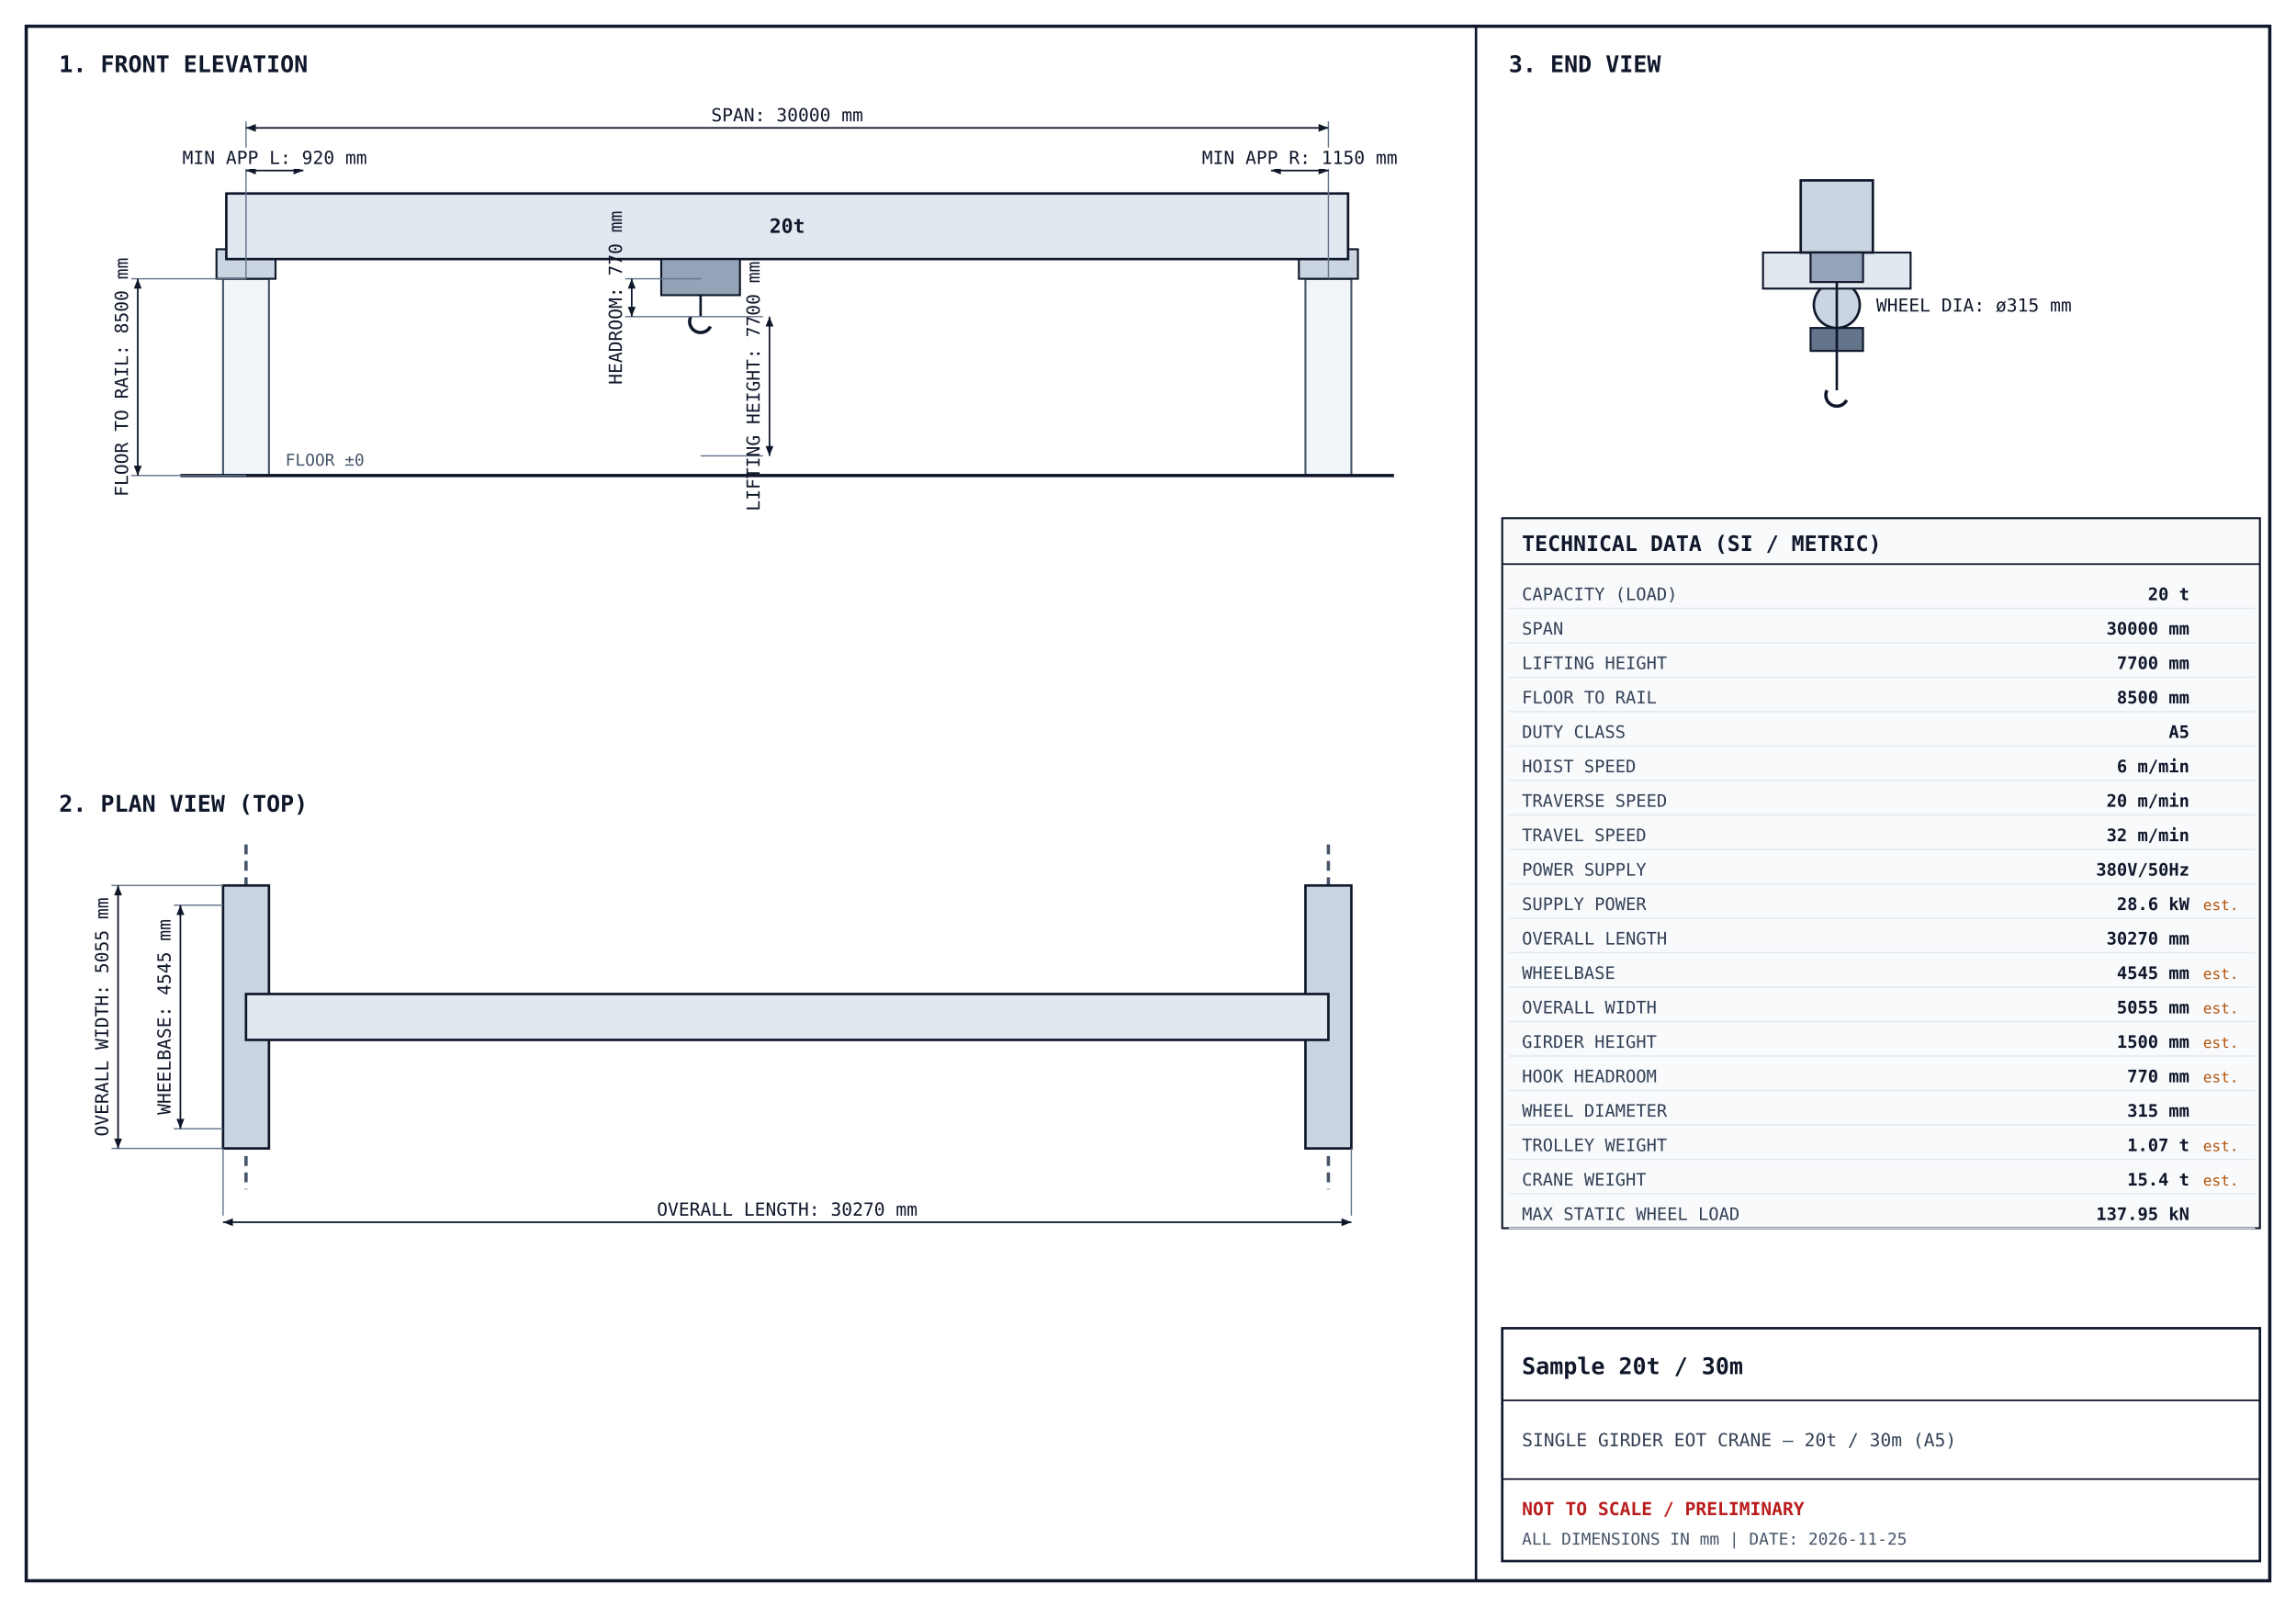
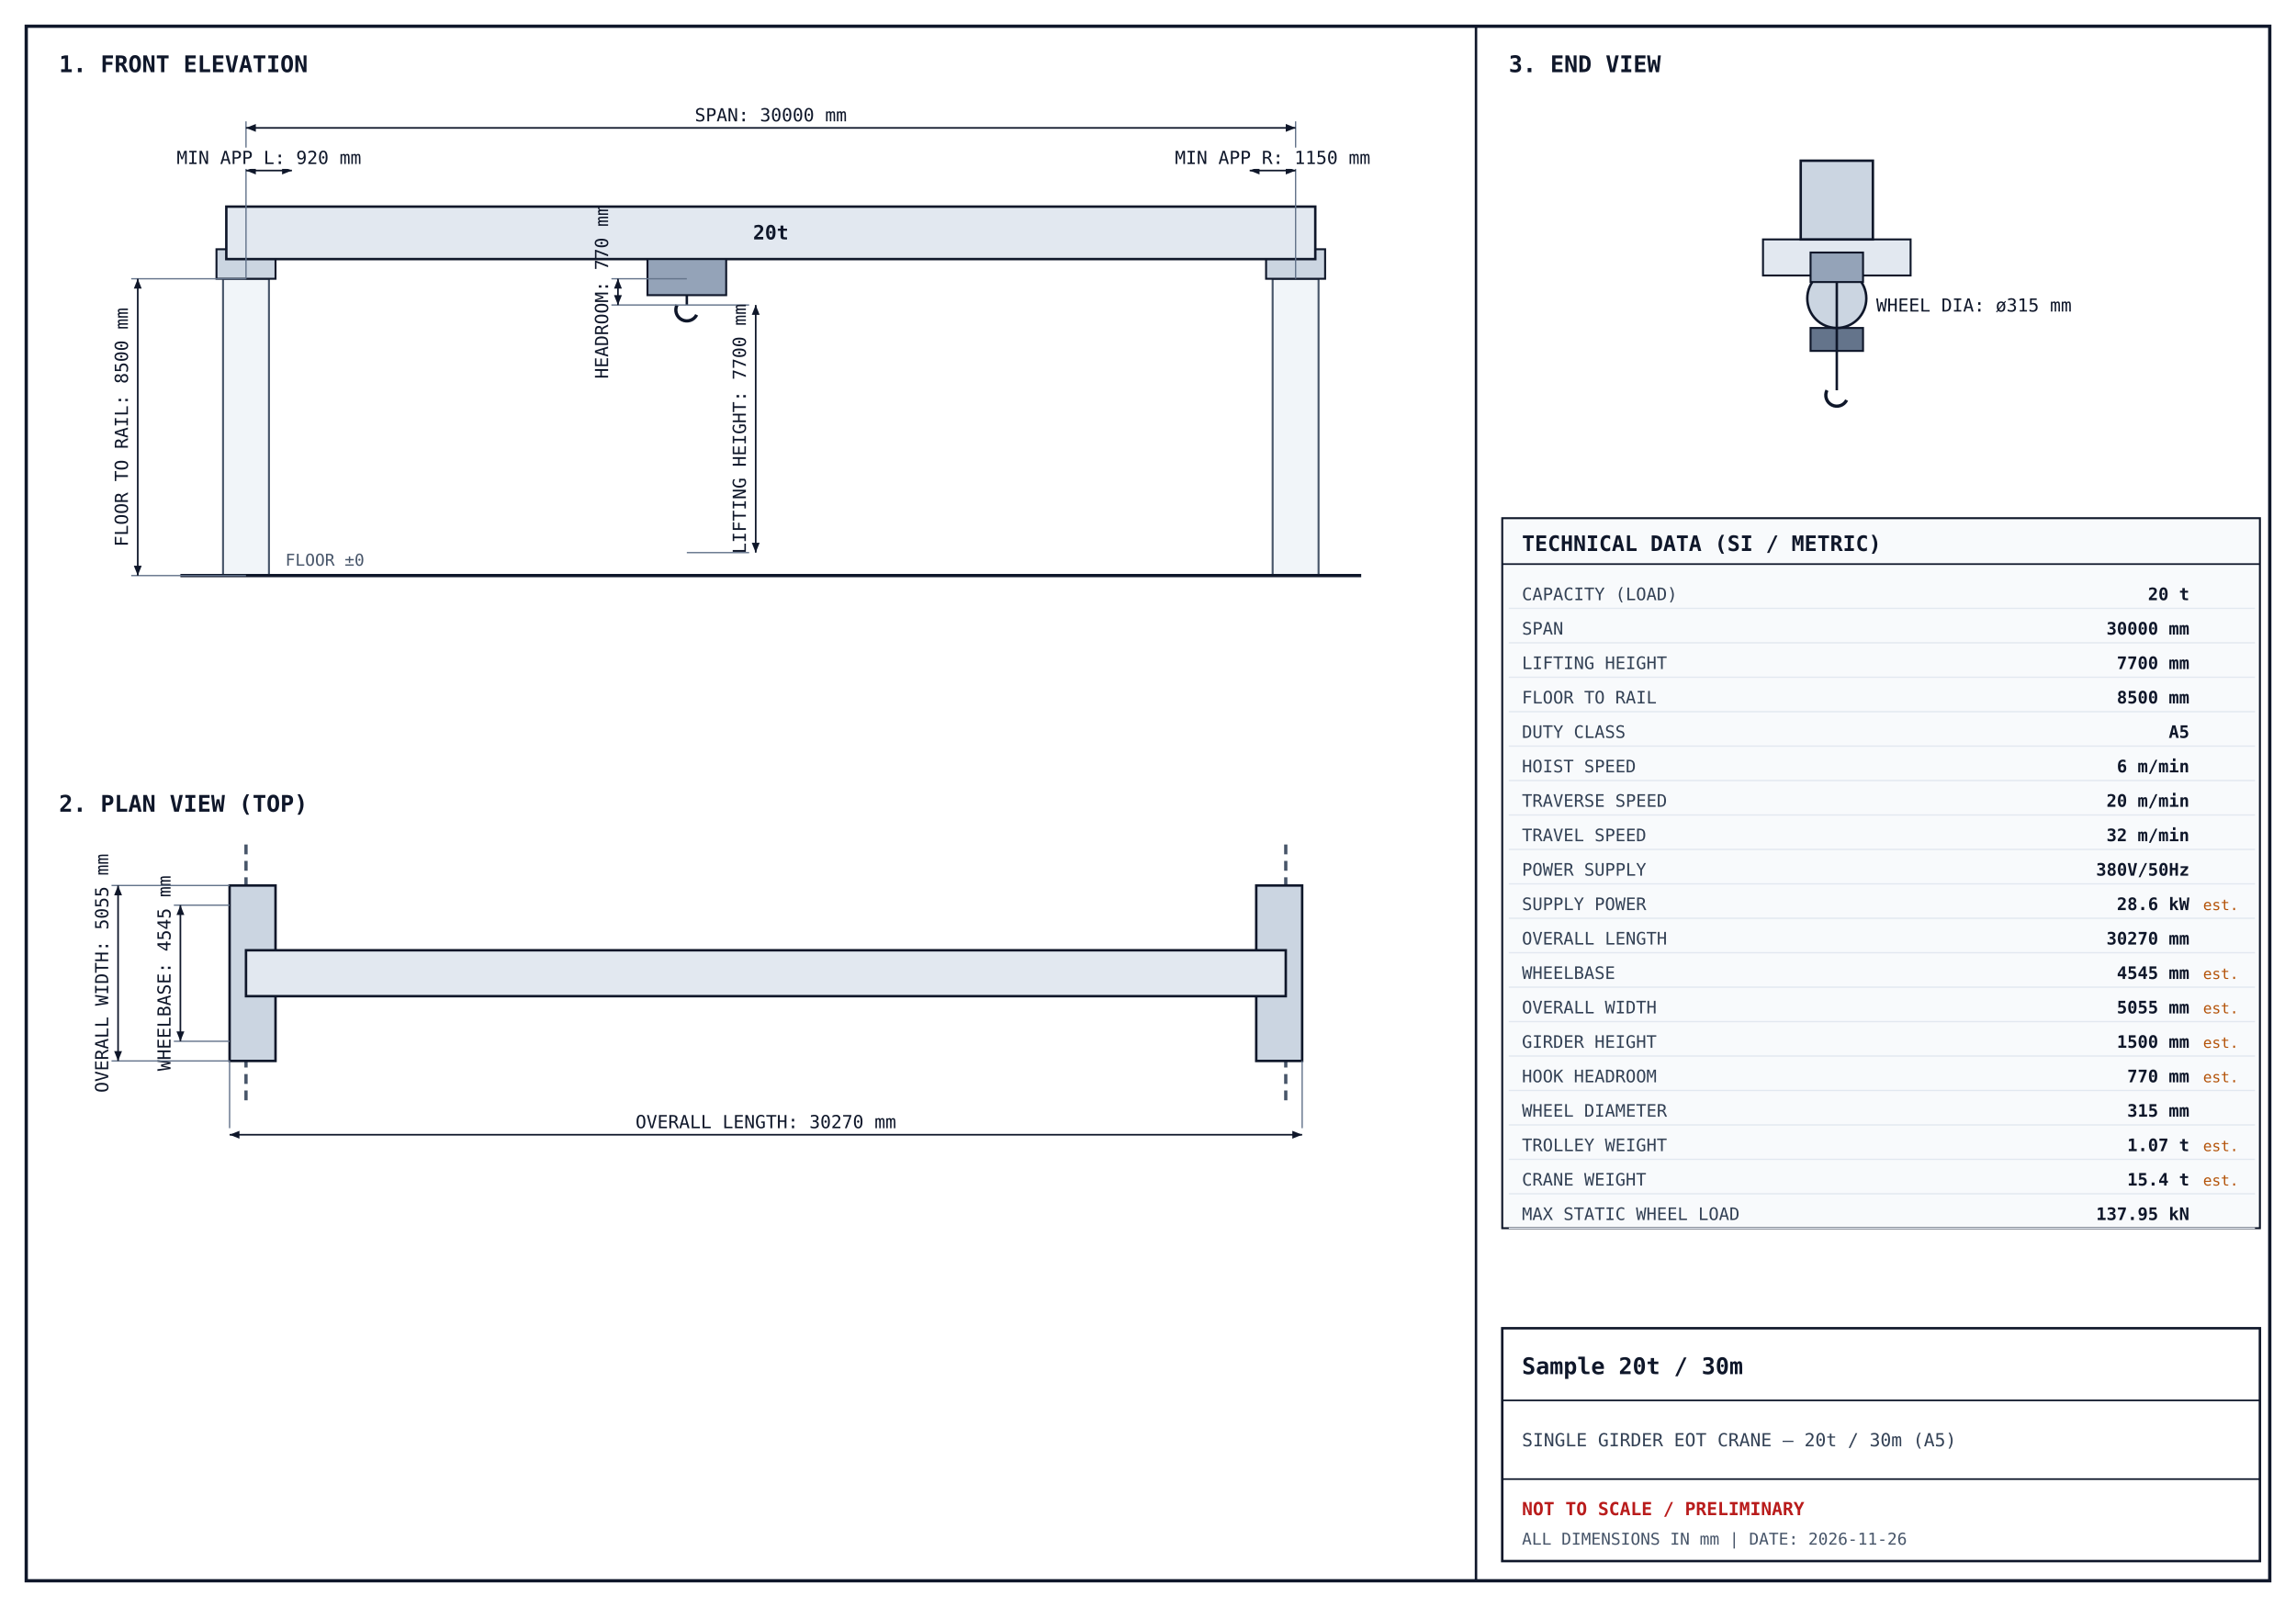
<svg xmlns="http://www.w3.org/2000/svg" width="1400" height="980" viewBox="0 0 1400 980">
  <defs>
    <marker id="arrow-start" viewBox="0 0 10 10" refX="0" refY="5" markerWidth="6" markerHeight="6" orient="auto">
      <path d="M 10 1 L 0 5 L 10 9 z" fill="#0f172a" />
    </marker>
    <marker id="arrow-end" viewBox="0 0 10 10" refX="10" refY="5" markerWidth="6" markerHeight="6" orient="auto">
      <path d="M 0 1 L 10 5 L 0 9 z" fill="#0f172a" />
    </marker>
  </defs>
  <rect width="1400" height="980" fill="#ffffff" />
  <rect x="16" y="16" width="1368" height="948" fill="none" stroke="#0f172a" stroke-width="2" />
  <line x1="900" y1="16" x2="900" y2="964" stroke="#0f172a" stroke-width="1.5" />
  <text x="36" y="44" font-family="monospace" font-size="14" font-weight="bold" fill="#0f172a">1. FRONT ELEVATION</text>
-   <rect x="136" y="170" width="28" height="120" fill="#f1f5f9" stroke="#475569" stroke-width="1.2" />
-   <rect x="796" y="170" width="28" height="120" fill="#f1f5f9" stroke="#475569" stroke-width="1.2" />
-   <line x1="110" y1="290" x2="850" y2="290" stroke="#0f172a" stroke-width="2" />
-   <text x="174" y="284" font-family="monospace" font-size="10" fill="#475569">FLOOR ±0</text>
+   <rect x="136" y="170" width="28" height="181" fill="#f1f5f9" stroke="#475569" stroke-width="1.2" />
+   <rect x="776" y="170" width="28" height="181" fill="#f1f5f9" stroke="#475569" stroke-width="1.2" />
+   <line x1="110" y1="351" x2="830" y2="351" stroke="#0f172a" stroke-width="2" />
+   <text x="174" y="345" font-family="monospace" font-size="10" fill="#475569">FLOOR ±0</text>
  <rect x="132" y="152" width="36" height="18" fill="#cbd5e1" stroke="#0f172a" stroke-width="1.2" />
-   <rect x="792" y="152" width="36" height="18" fill="#cbd5e1" stroke="#0f172a" stroke-width="1.2" />
-   <rect x="138" y="118" width="684" height="40" fill="#e2e8f0" stroke="#0f172a" stroke-width="1.5" />
-   <text x="480" y="142" text-anchor="middle" font-family="monospace" font-size="12" font-weight="bold" fill="#0f172a">20t</text>
-   <rect x="403.2" y="158" width="48" height="22" fill="#94a3b8" stroke="#0f172a" stroke-width="1.2" />
-   <line x1="427.2" y1="180" x2="427.2" y2="193.1" stroke="#0f172a" stroke-width="1.5" />
-   <path d="M 421.2 193.1 A 6 6 0 1 0 433.2 199.1" fill="none" stroke="#0f172a" stroke-width="2" />
+   <rect x="772" y="152" width="36" height="18" fill="#cbd5e1" stroke="#0f172a" stroke-width="1.2" />
+   <rect x="138" y="126" width="664" height="32" fill="#e2e8f0" stroke="#0f172a" stroke-width="1.5" />
+   <text x="470" y="146" text-anchor="middle" font-family="monospace" font-size="12" font-weight="bold" fill="#0f172a">20t</text>
+   <rect x="394.8" y="158" width="48" height="22" fill="#94a3b8" stroke="#0f172a" stroke-width="1.2" />
+   <line x1="418.8" y1="180" x2="418.8" y2="186" stroke="#0f172a" stroke-width="1.5" />
+   <path d="M 412.8 186 A 6 6 0 1 0 424.8 192" fill="none" stroke="#0f172a" stroke-width="2" />
  <line x1="150" y1="170" x2="150" y2="74" stroke="#64748b" stroke-width="0.8" />
-   <line x1="810" y1="170" x2="810" y2="74" stroke="#64748b" stroke-width="0.8" />
-   <line x1="150" y1="78" x2="810" y2="78" stroke="#0f172a" stroke-width="1" marker-start="url(#arrow-start)" marker-end="url(#arrow-end)" />
-   <rect x="429.8" y="64" width="100.4" height="13" fill="#ffffff" />
-   <text x="480" y="74" text-anchor="middle" font-family="monospace" font-size="11" fill="#0f172a">SPAN: 30000 mm</text>
-   <line x1="150" y1="104" x2="185" y2="104" stroke="#0f172a" stroke-width="1" marker-start="url(#arrow-start)" marker-end="url(#arrow-end)" />
-   <rect x="107.4" y="90" width="120.2" height="13" fill="#ffffff" />
-   <text x="167.5" y="100" text-anchor="middle" font-family="monospace" font-size="11" fill="#0f172a">MIN APP L: 920 mm</text>
-   <line x1="775" y1="104" x2="810" y2="104" stroke="#0f172a" stroke-width="1" marker-start="url(#arrow-start)" marker-end="url(#arrow-end)" />
-   <rect x="729.1" y="90" width="126.8" height="13" fill="#ffffff" />
-   <text x="792.5" y="100" text-anchor="middle" font-family="monospace" font-size="11" fill="#0f172a">MIN APP R: 1150 mm</text>
+   <line x1="790" y1="170" x2="790" y2="74" stroke="#64748b" stroke-width="0.8" />
+   <line x1="150" y1="78" x2="790" y2="78" stroke="#0f172a" stroke-width="1" marker-start="url(#arrow-start)" marker-end="url(#arrow-end)" />
+   <rect x="419.8" y="64" width="100.4" height="13" fill="#ffffff" />
+   <text x="470" y="74" text-anchor="middle" font-family="monospace" font-size="11" fill="#0f172a">SPAN: 30000 mm</text>
+   <line x1="150" y1="104" x2="178" y2="104" stroke="#0f172a" stroke-width="1" marker-start="url(#arrow-start)" marker-end="url(#arrow-end)" />
+   <rect x="103.9" y="90" width="120.2" height="13" fill="#ffffff" />
+   <text x="164" y="100" text-anchor="middle" font-family="monospace" font-size="11" fill="#0f172a">MIN APP L: 920 mm</text>
+   <line x1="762" y1="104" x2="790" y2="104" stroke="#0f172a" stroke-width="1" marker-start="url(#arrow-start)" marker-end="url(#arrow-end)" />
+   <rect x="712.6" y="90" width="126.8" height="13" fill="#ffffff" />
+   <text x="776" y="100" text-anchor="middle" font-family="monospace" font-size="11" fill="#0f172a">MIN APP R: 1150 mm</text>
  <line x1="150" y1="170" x2="80" y2="170" stroke="#64748b" stroke-width="0.8" />
-   <line x1="150" y1="290" x2="80" y2="290" stroke="#64748b" stroke-width="0.8" />
-   <line x1="84" y1="170" x2="84" y2="290" stroke="#0f172a" stroke-width="1" marker-start="url(#arrow-start)" marker-end="url(#arrow-end)" />
-   <text x="78" y="230" text-anchor="middle" font-family="monospace" font-size="11" fill="#0f172a" transform="rotate(-90 78 230)">FLOOR TO RAIL: 8500 mm</text>
-   <line x1="427.2" y1="170" x2="381.2" y2="170" stroke="#64748b" stroke-width="0.8" />
-   <line x1="427.2" y1="193.1" x2="381.2" y2="193.1" stroke="#64748b" stroke-width="0.8" />
-   <line x1="385.2" y1="170" x2="385.2" y2="193.1" stroke="#0f172a" stroke-width="1" marker-start="url(#arrow-start)" marker-end="url(#arrow-end)" />
-   <text x="379.2" y="181.55" text-anchor="middle" font-family="monospace" font-size="11" fill="#0f172a" transform="rotate(-90 379.2 181.55)">HEADROOM: 770 mm</text>
-   <line x1="427.2" y1="193.1" x2="465.2" y2="193.1" stroke="#64748b" stroke-width="0.8" />
-   <line x1="427.2" y1="278" x2="465.2" y2="278" stroke="#64748b" stroke-width="0.8" />
-   <line x1="469.2" y1="193.1" x2="469.2" y2="278" stroke="#0f172a" stroke-width="1" marker-start="url(#arrow-start)" marker-end="url(#arrow-end)" />
-   <text x="463.2" y="235.55" text-anchor="middle" font-family="monospace" font-size="11" fill="#0f172a" transform="rotate(-90 463.2 235.55)">LIFTING HEIGHT: 7700 mm</text>
+   <line x1="150" y1="351" x2="80" y2="351" stroke="#64748b" stroke-width="0.8" />
+   <line x1="84" y1="170" x2="84" y2="351" stroke="#0f172a" stroke-width="1" marker-start="url(#arrow-start)" marker-end="url(#arrow-end)" />
+   <text x="78" y="260.5" text-anchor="middle" font-family="monospace" font-size="11" fill="#0f172a" transform="rotate(-90 78 260.5)">FLOOR TO RAIL: 8500 mm</text>
+   <line x1="418.8" y1="170" x2="372.8" y2="170" stroke="#64748b" stroke-width="0.8" />
+   <line x1="418.8" y1="186" x2="372.8" y2="186" stroke="#64748b" stroke-width="0.8" />
+   <line x1="376.8" y1="170" x2="376.8" y2="186" stroke="#0f172a" stroke-width="1" marker-start="url(#arrow-start)" marker-end="url(#arrow-end)" />
+   <text x="370.8" y="178" text-anchor="middle" font-family="monospace" font-size="11" fill="#0f172a" transform="rotate(-90 370.8 178)">HEADROOM: 770 mm</text>
+   <line x1="418.8" y1="186" x2="456.8" y2="186" stroke="#64748b" stroke-width="0.8" />
+   <line x1="418.8" y1="337" x2="456.8" y2="337" stroke="#64748b" stroke-width="0.8" />
+   <line x1="460.8" y1="186" x2="460.8" y2="337" stroke="#0f172a" stroke-width="1" marker-start="url(#arrow-start)" marker-end="url(#arrow-end)" />
+   <text x="454.8" y="261.5" text-anchor="middle" font-family="monospace" font-size="11" fill="#0f172a" transform="rotate(-90 454.8 261.5)">LIFTING HEIGHT: 7700 mm</text>
  <text x="36" y="495" font-family="monospace" font-size="14" font-weight="bold" fill="#0f172a">2. PLAN VIEW (TOP)</text>
-   <line x1="150" y1="515" x2="150" y2="725.35" stroke="#475569" stroke-width="2" stroke-dasharray="6,4" />
-   <line x1="810" y1="515" x2="810" y2="725.35" stroke="#475569" stroke-width="2" stroke-dasharray="6,4" />
-   <rect x="136" y="540" width="28" height="160.35" fill="#cbd5e1" stroke="#0f172a" stroke-width="1.5" />
-   <rect x="796" y="540" width="28" height="160.35" fill="#cbd5e1" stroke="#0f172a" stroke-width="1.5" />
-   <rect x="150" y="606.175" width="660" height="28" fill="#e2e8f0" stroke="#0f172a" stroke-width="1.5" />
-   <line x1="136" y1="700.35" x2="136" y2="741.35" stroke="#64748b" stroke-width="0.8" />
-   <line x1="824" y1="700.35" x2="824" y2="741.35" stroke="#64748b" stroke-width="0.8" />
-   <line x1="136" y1="745.35" x2="824" y2="745.35" stroke="#0f172a" stroke-width="1" marker-start="url(#arrow-start)" marker-end="url(#arrow-end)" />
-   <rect x="396.8" y="731.35" width="166.4" height="13" fill="#ffffff" />
-   <text x="480" y="741.35" text-anchor="middle" font-family="monospace" font-size="11" fill="#0f172a">OVERALL LENGTH: 30270 mm</text>
-   <line x1="136" y1="552" x2="106" y2="552" stroke="#64748b" stroke-width="0.8" />
-   <line x1="136" y1="688.35" x2="106" y2="688.35" stroke="#64748b" stroke-width="0.8" />
-   <line x1="110" y1="552" x2="110" y2="688.35" stroke="#0f172a" stroke-width="1" marker-start="url(#arrow-start)" marker-end="url(#arrow-end)" />
-   <text x="104" y="620.175" text-anchor="middle" font-family="monospace" font-size="11" fill="#0f172a" transform="rotate(-90 104 620.175)">WHEELBASE: 4545 mm</text>
-   <line x1="136" y1="540" x2="68" y2="540" stroke="#64748b" stroke-width="0.8" />
-   <line x1="136" y1="700.35" x2="68" y2="700.35" stroke="#64748b" stroke-width="0.8" />
-   <line x1="72" y1="540" x2="72" y2="700.35" stroke="#0f172a" stroke-width="1" marker-start="url(#arrow-start)" marker-end="url(#arrow-end)" />
-   <text x="66" y="620.175" text-anchor="middle" font-family="monospace" font-size="11" fill="#0f172a" transform="rotate(-90 66 620.175)">OVERALL WIDTH: 5055 mm</text>
+   <line x1="150" y1="515" x2="150" y2="672" stroke="#475569" stroke-width="2" stroke-dasharray="6,4" />
+   <line x1="784" y1="515" x2="784" y2="672" stroke="#475569" stroke-width="2" stroke-dasharray="6,4" />
+   <rect x="140" y="540" width="28" height="107" fill="#cbd5e1" stroke="#0f172a" stroke-width="1.5" />
+   <rect x="766" y="540" width="28" height="107" fill="#cbd5e1" stroke="#0f172a" stroke-width="1.5" />
+   <rect x="150" y="579.5" width="634" height="28" fill="#e2e8f0" stroke="#0f172a" stroke-width="1.5" />
+   <line x1="140" y1="647" x2="140" y2="688" stroke="#64748b" stroke-width="0.8" />
+   <line x1="794" y1="647" x2="794" y2="688" stroke="#64748b" stroke-width="0.8" />
+   <line x1="140" y1="692" x2="794" y2="692" stroke="#0f172a" stroke-width="1" marker-start="url(#arrow-start)" marker-end="url(#arrow-end)" />
+   <rect x="383.8" y="678" width="166.4" height="13" fill="#ffffff" />
+   <text x="467" y="688" text-anchor="middle" font-family="monospace" font-size="11" fill="#0f172a">OVERALL LENGTH: 30270 mm</text>
+   <line x1="140" y1="552" x2="106" y2="552" stroke="#64748b" stroke-width="0.8" />
+   <line x1="140" y1="635" x2="106" y2="635" stroke="#64748b" stroke-width="0.8" />
+   <line x1="110" y1="552" x2="110" y2="635" stroke="#0f172a" stroke-width="1" marker-start="url(#arrow-start)" marker-end="url(#arrow-end)" />
+   <text x="104" y="593.5" text-anchor="middle" font-family="monospace" font-size="11" fill="#0f172a" transform="rotate(-90 104 593.5)">WHEELBASE: 4545 mm</text>
+   <line x1="140" y1="540" x2="68" y2="540" stroke="#64748b" stroke-width="0.8" />
+   <line x1="140" y1="647" x2="68" y2="647" stroke="#64748b" stroke-width="0.8" />
+   <line x1="72" y1="540" x2="72" y2="647" stroke="#0f172a" stroke-width="1" marker-start="url(#arrow-start)" marker-end="url(#arrow-end)" />
+   <text x="66" y="593.5" text-anchor="middle" font-family="monospace" font-size="11" fill="#0f172a" transform="rotate(-90 66 593.5)">OVERALL WIDTH: 5055 mm</text>
  <text x="920" y="44" font-family="monospace" font-size="14" font-weight="bold" fill="#0f172a">3. END VIEW</text>
  <rect x="1104" y="200" width="32" height="14" fill="#64748b" stroke="#0f172a" stroke-width="1.2" />
-   <circle cx="1120" cy="186" r="14" fill="#cbd5e1" stroke="#0f172a" stroke-width="1.5" />
-   <rect x="1075" y="154" width="90" height="22" fill="#e2e8f0" stroke="#0f172a" stroke-width="1.2" />
-   <rect x="1098" y="110" width="44" height="44" fill="#cbd5e1" stroke="#0f172a" stroke-width="1.5" />
+   <circle cx="1120" cy="182" r="18" fill="#cbd5e1" stroke="#0f172a" stroke-width="1.5" />
+   <rect x="1075" y="146" width="90" height="22" fill="#e2e8f0" stroke="#0f172a" stroke-width="1.2" />
+   <rect x="1098" y="98" width="44" height="48" fill="#cbd5e1" stroke="#0f172a" stroke-width="1.5" />
  <rect x="1104" y="154" width="32" height="18" fill="#94a3b8" stroke="#0f172a" stroke-width="1.2" />
  <line x1="1120" y1="172" x2="1120" y2="238" stroke="#0f172a" stroke-width="1.5" />
  <path d="M 1114 238 A 6 6 0 1 0 1126 244" fill="none" stroke="#0f172a" stroke-width="2" />
  <text x="1144" y="190" font-family="monospace" font-size="11" fill="#0f172a">WHEEL DIA: ø315 mm</text>
  <rect x="916" y="316" width="462" height="433" fill="#f8fafc" stroke="#0f172a" stroke-width="1.2" />
  <text x="928" y="336" font-family="monospace" font-size="13" font-weight="bold" fill="#0f172a">TECHNICAL DATA (SI / METRIC)</text>
  <line x1="916" y1="344" x2="1378" y2="344" stroke="#0f172a" stroke-width="1" />
  <line x1="920" y1="371" x2="1375" y2="371" stroke="#e2e8f0" stroke-width="0.8" />
  <text x="928" y="366" font-family="monospace" font-size="10.5" fill="#334155">CAPACITY (LOAD)</text>
  <text x="1335" y="366" text-anchor="end" font-family="monospace" font-size="10.5" font-weight="bold" fill="#0f172a">20 t</text>
  <line x1="920" y1="392" x2="1375" y2="392" stroke="#e2e8f0" stroke-width="0.8" />
  <text x="928" y="387" font-family="monospace" font-size="10.5" fill="#334155">SPAN</text>
  <text x="1335" y="387" text-anchor="end" font-family="monospace" font-size="10.5" font-weight="bold" fill="#0f172a">30000 mm</text>
  <line x1="920" y1="413" x2="1375" y2="413" stroke="#e2e8f0" stroke-width="0.8" />
  <text x="928" y="408" font-family="monospace" font-size="10.5" fill="#334155">LIFTING HEIGHT</text>
  <text x="1335" y="408" text-anchor="end" font-family="monospace" font-size="10.5" font-weight="bold" fill="#0f172a">7700 mm</text>
  <line x1="920" y1="434" x2="1375" y2="434" stroke="#e2e8f0" stroke-width="0.8" />
  <text x="928" y="429" font-family="monospace" font-size="10.5" fill="#334155">FLOOR TO RAIL</text>
  <text x="1335" y="429" text-anchor="end" font-family="monospace" font-size="10.5" font-weight="bold" fill="#0f172a">8500 mm</text>
  <line x1="920" y1="455" x2="1375" y2="455" stroke="#e2e8f0" stroke-width="0.8" />
  <text x="928" y="450" font-family="monospace" font-size="10.5" fill="#334155">DUTY CLASS</text>
  <text x="1335" y="450" text-anchor="end" font-family="monospace" font-size="10.5" font-weight="bold" fill="#0f172a">A5</text>
  <line x1="920" y1="476" x2="1375" y2="476" stroke="#e2e8f0" stroke-width="0.8" />
  <text x="928" y="471" font-family="monospace" font-size="10.5" fill="#334155">HOIST SPEED</text>
  <text x="1335" y="471" text-anchor="end" font-family="monospace" font-size="10.5" font-weight="bold" fill="#0f172a">6 m/min</text>
  <line x1="920" y1="497" x2="1375" y2="497" stroke="#e2e8f0" stroke-width="0.8" />
  <text x="928" y="492" font-family="monospace" font-size="10.5" fill="#334155">TRAVERSE SPEED</text>
  <text x="1335" y="492" text-anchor="end" font-family="monospace" font-size="10.5" font-weight="bold" fill="#0f172a">20 m/min</text>
  <line x1="920" y1="518" x2="1375" y2="518" stroke="#e2e8f0" stroke-width="0.8" />
  <text x="928" y="513" font-family="monospace" font-size="10.5" fill="#334155">TRAVEL SPEED</text>
  <text x="1335" y="513" text-anchor="end" font-family="monospace" font-size="10.5" font-weight="bold" fill="#0f172a">32 m/min</text>
  <line x1="920" y1="539" x2="1375" y2="539" stroke="#e2e8f0" stroke-width="0.8" />
  <text x="928" y="534" font-family="monospace" font-size="10.5" fill="#334155">POWER SUPPLY</text>
  <text x="1335" y="534" text-anchor="end" font-family="monospace" font-size="10.5" font-weight="bold" fill="#0f172a">380V/50Hz</text>
  <line x1="920" y1="560" x2="1375" y2="560" stroke="#e2e8f0" stroke-width="0.8" />
  <text x="928" y="555" font-family="monospace" font-size="10.5" fill="#334155">SUPPLY POWER</text>
  <text x="1335" y="555" text-anchor="end" font-family="monospace" font-size="10.5" font-weight="bold" fill="#0f172a">28.6 kW</text>
  <text x="1365" y="555" text-anchor="end" font-family="monospace" font-size="9" fill="#b45309">est.</text>
  <line x1="920" y1="581" x2="1375" y2="581" stroke="#e2e8f0" stroke-width="0.8" />
  <text x="928" y="576" font-family="monospace" font-size="10.5" fill="#334155">OVERALL LENGTH</text>
  <text x="1335" y="576" text-anchor="end" font-family="monospace" font-size="10.5" font-weight="bold" fill="#0f172a">30270 mm</text>
  <line x1="920" y1="602" x2="1375" y2="602" stroke="#e2e8f0" stroke-width="0.8" />
  <text x="928" y="597" font-family="monospace" font-size="10.5" fill="#334155">WHEELBASE</text>
  <text x="1335" y="597" text-anchor="end" font-family="monospace" font-size="10.5" font-weight="bold" fill="#0f172a">4545 mm</text>
  <text x="1365" y="597" text-anchor="end" font-family="monospace" font-size="9" fill="#b45309">est.</text>
  <line x1="920" y1="623" x2="1375" y2="623" stroke="#e2e8f0" stroke-width="0.8" />
  <text x="928" y="618" font-family="monospace" font-size="10.5" fill="#334155">OVERALL WIDTH</text>
  <text x="1335" y="618" text-anchor="end" font-family="monospace" font-size="10.5" font-weight="bold" fill="#0f172a">5055 mm</text>
  <text x="1365" y="618" text-anchor="end" font-family="monospace" font-size="9" fill="#b45309">est.</text>
  <line x1="920" y1="644" x2="1375" y2="644" stroke="#e2e8f0" stroke-width="0.8" />
  <text x="928" y="639" font-family="monospace" font-size="10.5" fill="#334155">GIRDER HEIGHT</text>
  <text x="1335" y="639" text-anchor="end" font-family="monospace" font-size="10.5" font-weight="bold" fill="#0f172a">1500 mm</text>
  <text x="1365" y="639" text-anchor="end" font-family="monospace" font-size="9" fill="#b45309">est.</text>
  <line x1="920" y1="665" x2="1375" y2="665" stroke="#e2e8f0" stroke-width="0.8" />
  <text x="928" y="660" font-family="monospace" font-size="10.5" fill="#334155">HOOK HEADROOM</text>
  <text x="1335" y="660" text-anchor="end" font-family="monospace" font-size="10.5" font-weight="bold" fill="#0f172a">770 mm</text>
  <text x="1365" y="660" text-anchor="end" font-family="monospace" font-size="9" fill="#b45309">est.</text>
  <line x1="920" y1="686" x2="1375" y2="686" stroke="#e2e8f0" stroke-width="0.8" />
  <text x="928" y="681" font-family="monospace" font-size="10.5" fill="#334155">WHEEL DIAMETER</text>
  <text x="1335" y="681" text-anchor="end" font-family="monospace" font-size="10.5" font-weight="bold" fill="#0f172a">315 mm</text>
  <line x1="920" y1="707" x2="1375" y2="707" stroke="#e2e8f0" stroke-width="0.8" />
  <text x="928" y="702" font-family="monospace" font-size="10.5" fill="#334155">TROLLEY WEIGHT</text>
  <text x="1335" y="702" text-anchor="end" font-family="monospace" font-size="10.5" font-weight="bold" fill="#0f172a">1.07 t</text>
  <text x="1365" y="702" text-anchor="end" font-family="monospace" font-size="9" fill="#b45309">est.</text>
  <line x1="920" y1="728" x2="1375" y2="728" stroke="#e2e8f0" stroke-width="0.8" />
  <text x="928" y="723" font-family="monospace" font-size="10.5" fill="#334155">CRANE WEIGHT</text>
  <text x="1335" y="723" text-anchor="end" font-family="monospace" font-size="10.5" font-weight="bold" fill="#0f172a">15.4 t</text>
  <text x="1365" y="723" text-anchor="end" font-family="monospace" font-size="9" fill="#b45309">est.</text>
  <line x1="920" y1="749" x2="1375" y2="749" stroke="#e2e8f0" stroke-width="0.8" />
  <text x="928" y="744" font-family="monospace" font-size="10.5" fill="#334155">MAX STATIC WHEEL LOAD</text>
  <text x="1335" y="744" text-anchor="end" font-family="monospace" font-size="10.5" font-weight="bold" fill="#0f172a">137.95 kN</text>
  <rect x="916" y="810" width="462" height="142" fill="#ffffff" stroke="#0f172a" stroke-width="1.5" />
  <line x1="916" y1="854" x2="1378" y2="854" stroke="#0f172a" stroke-width="1" />
  <line x1="916" y1="902" x2="1378" y2="902" stroke="#0f172a" stroke-width="1" />
  <text x="928" y="838" font-family="monospace" font-size="14" font-weight="bold" fill="#0f172a">Sample 20t / 30m</text>
  <text x="928" y="882" font-family="monospace" font-size="11" fill="#334155">SINGLE GIRDER EOT CRANE — 20t / 30m (A5)</text>
  <text x="928" y="924" font-family="monospace" font-size="11" font-weight="bold" fill="#b91c1c">NOT TO SCALE / PRELIMINARY</text>
-   <text x="928" y="942" font-family="monospace" font-size="10" fill="#475569">ALL DIMENSIONS IN mm | DATE: 2026-11-25</text>
+   <text x="928" y="942" font-family="monospace" font-size="10" fill="#475569">ALL DIMENSIONS IN mm | DATE: 2026-11-26</text>
</svg>
